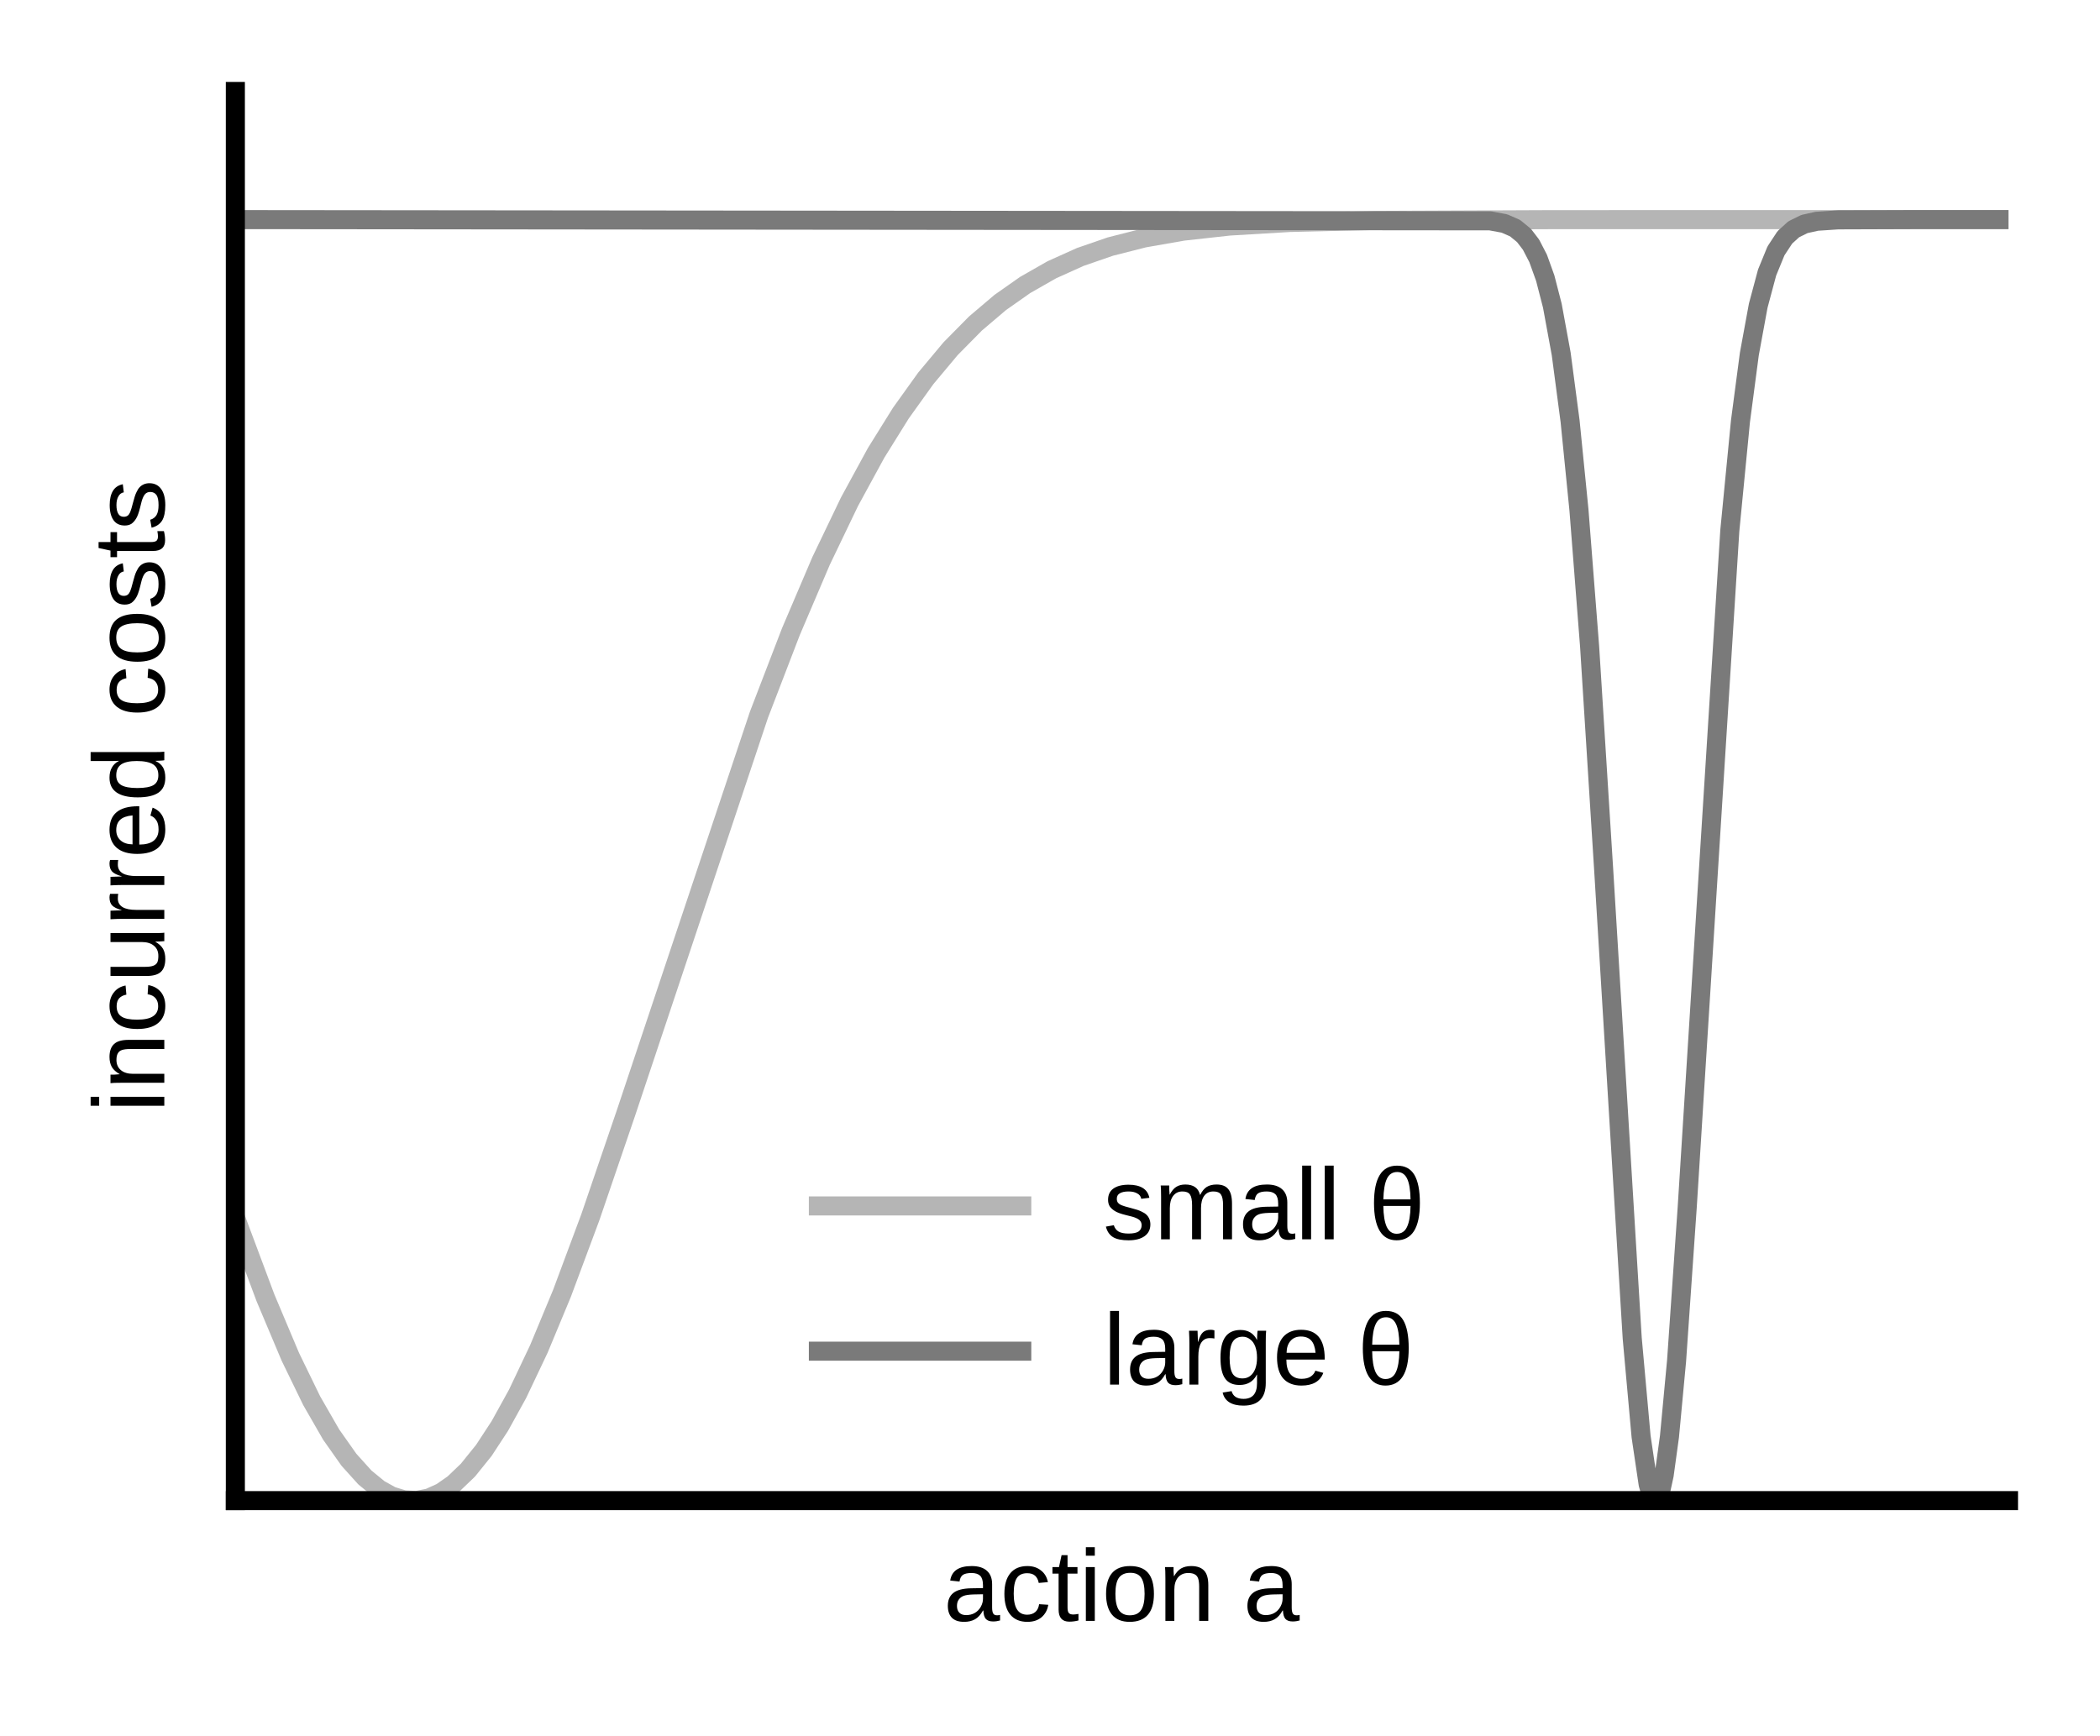
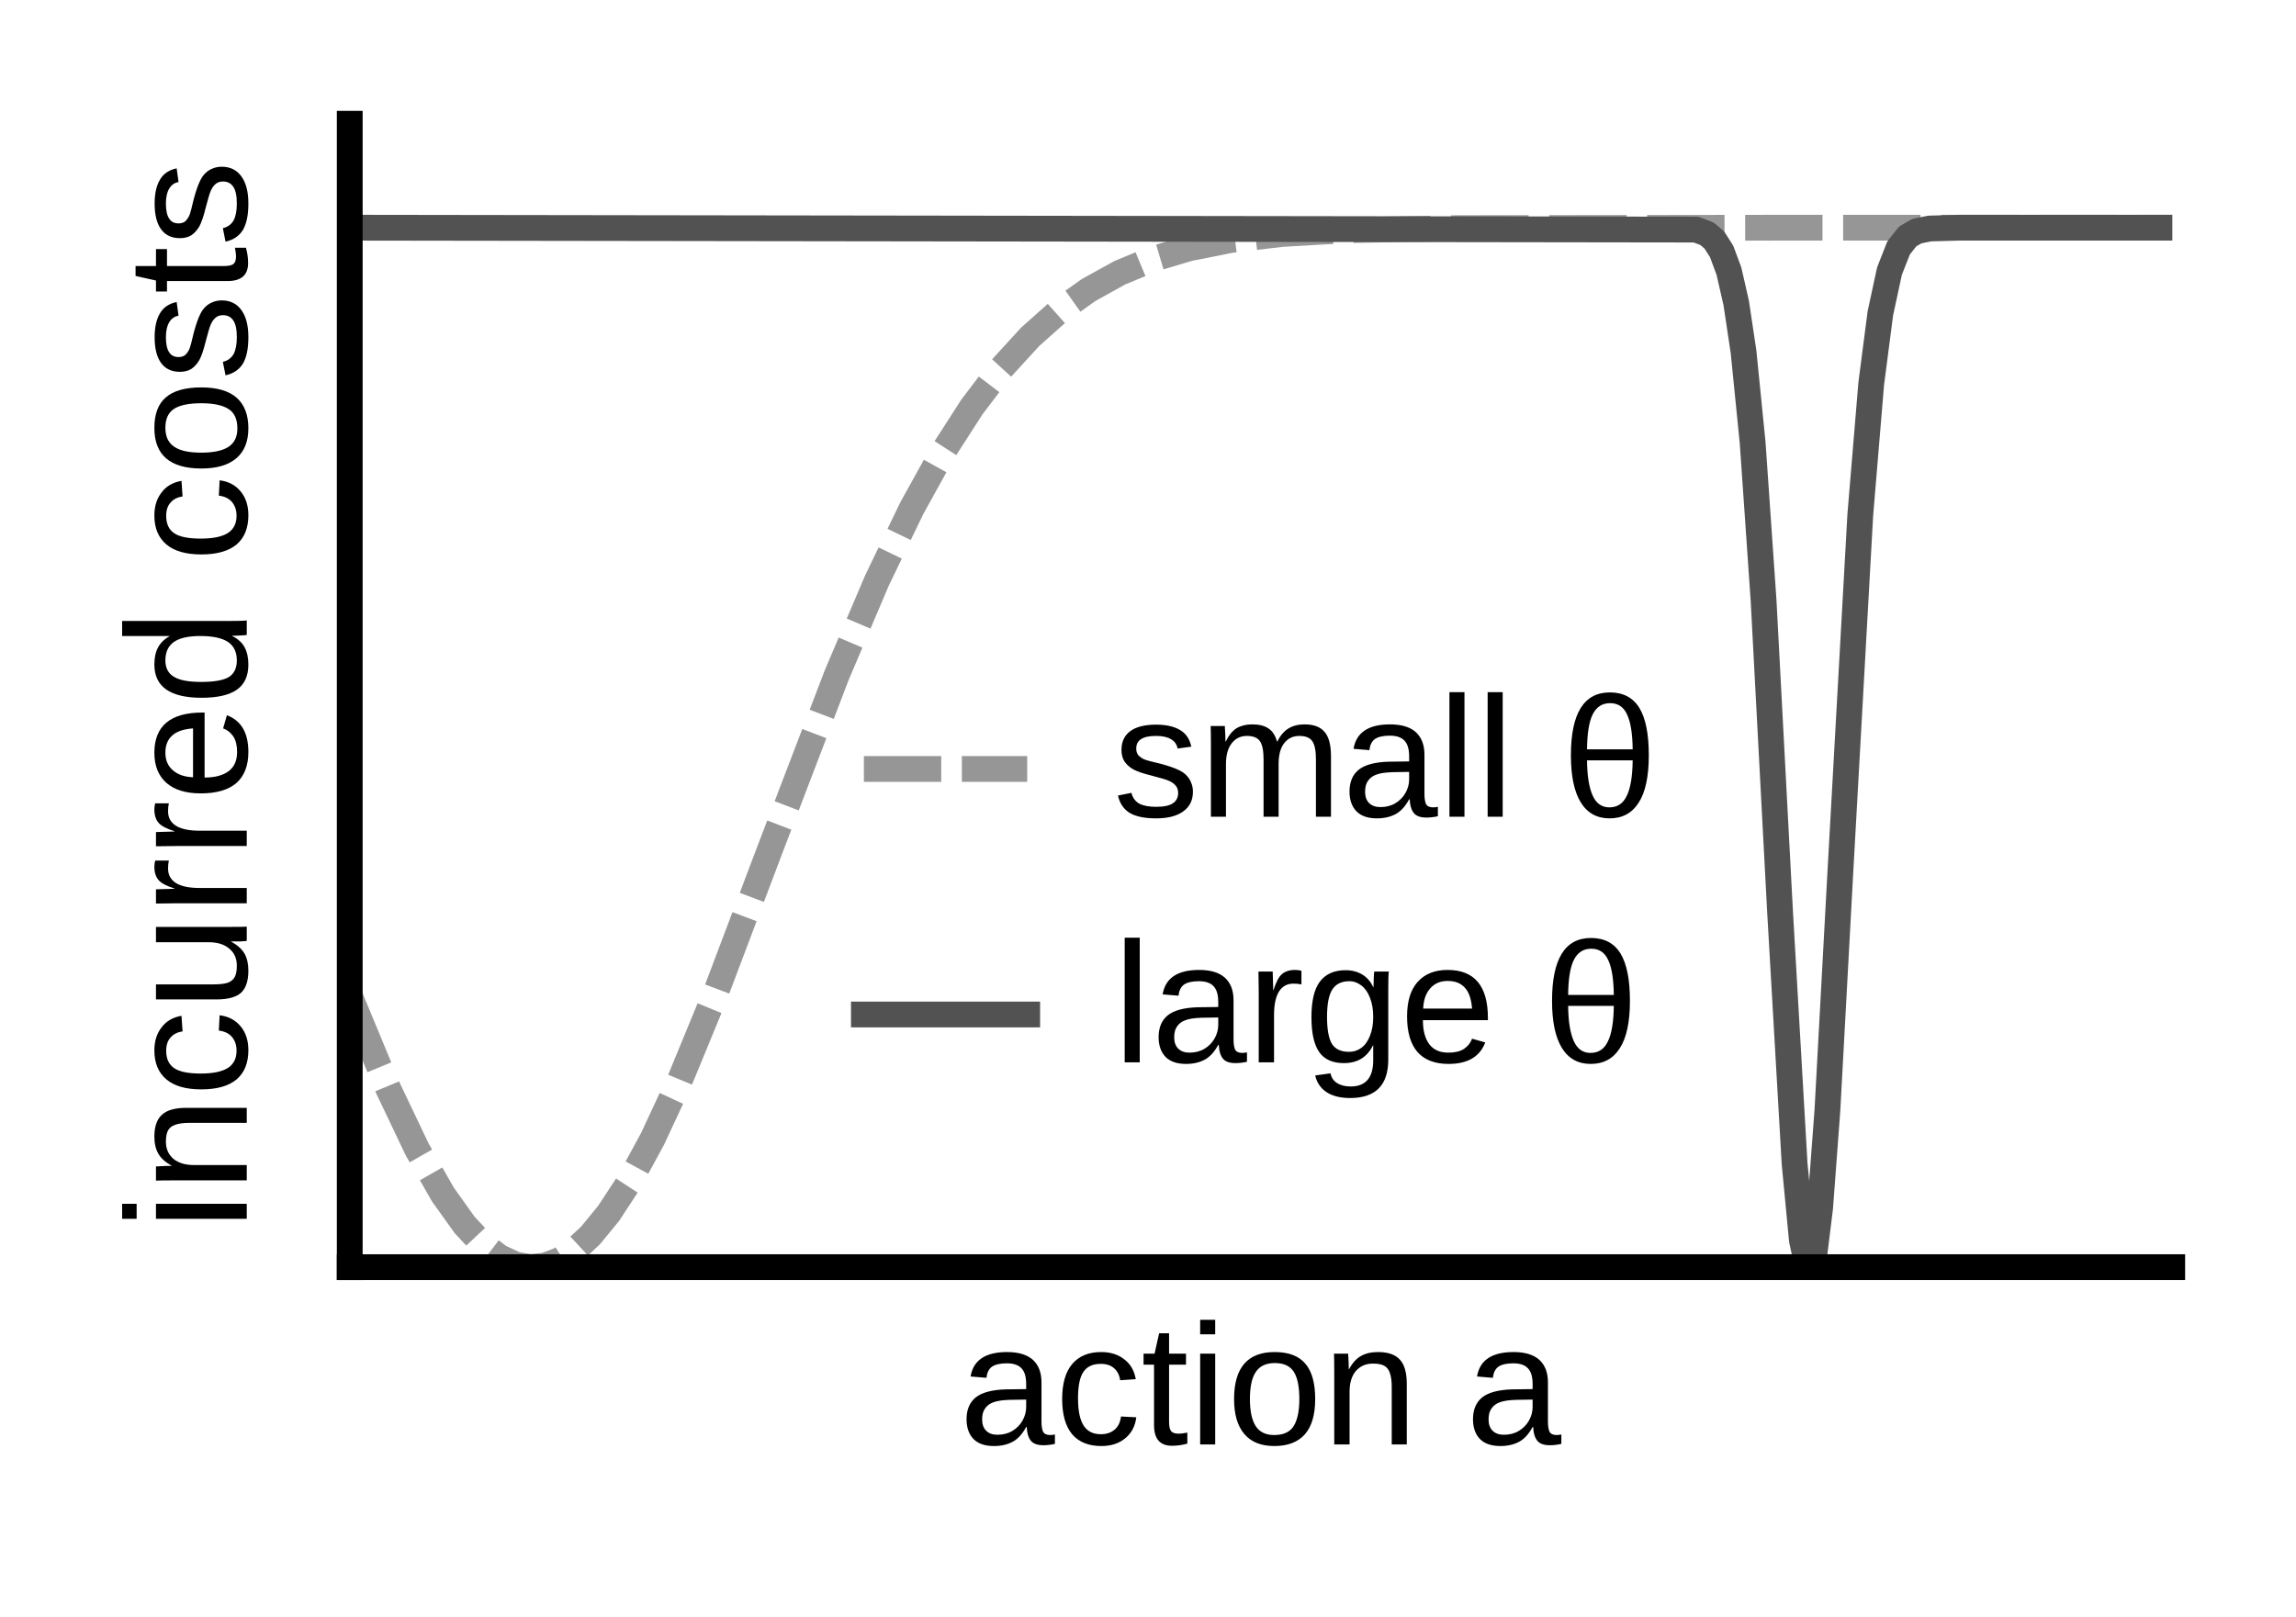
- <svg xmlns="http://www.w3.org/2000/svg" width="165.216pt" height="136.596pt" viewBox="0 0 165.216 136.596" version="1.1">
+ <svg xmlns="http://www.w3.org/2000/svg" width="133.565pt" height="94.073pt" viewBox="0 0 133.565 94.073" version="1.1">
  <defs>
    <style type="text/css">*{stroke-linejoin: round; stroke-linecap: butt}</style>
  </defs>
  <g id="figure_1">
    <g id="patch_1">
-       <path d="M -0 136.596  L 165.216 136.596  L 165.216 0  L -0 0  z " style="fill: #ffffff" />
+       <path d="M 0 94.073  L 133.565 94.073  L 133.565 0  L 0 0  z " style="fill: #ffffff" />
    </g>
    <g id="axes_1">
      <g id="patch_2">
-         <path d="M 18.516 118.08  L 158.016 118.08  L 158.016 7.2  L 18.516 7.2  z " style="fill: #ffffff" />
+         <path d="M 20.345 73.728  L 126.365 73.728  L 126.365 7.2  L 20.345 7.2  z " style="fill: #ffffff" />
      </g>
      <g id="matplotlib.axis_1">
        <g id="text_1">
-           <g transform="translate(74.22625 127.8063)">
+           <g transform="translate(55.80531 84.88581)">
            <text>
-               <tspan style="font: 8px 'Arial'" x="0 4.449 8.449 10.672 12.449 16.898 21.348 23.57" y="-0.266">action a</tspan>
+               <tspan style="font: 10px 'Arial'" x="0 5.562 10.562 13.34 15.562 21.123 26.685 29.463" y="-0.844">action a</tspan>
            </text>
          </g>
        </g>
      </g>
      <g id="matplotlib.axis_2">
        <g id="text_2">
-           <text style="font: 8px 'Arial', sans-serif, serif; text-anchor: middle" x="12.926" y="62.64" transform="rotate(-90 12.92625 62.64)">incurred costs</text>
+           <text style="font: 10px 'Arial', sans-serif, serif; text-anchor: middle" x="14.358" y="40.464" transform="rotate(-90 14.35781 40.464)">incurred costs</text>
        </g>
      </g>
      <g id="line2d_1">
-         <path d="M 18.516 95.783  L 20.89 102.132  L 22.845 106.769  L 24.521 110.216  L 26.057 112.886  L 27.453 114.866  L 28.71 116.26  L 29.827 117.174  L 30.805 117.718  L 31.782 118.017  L 32.759 118.07  L 33.737 117.876  L 34.714 117.437  L 35.692 116.756  L 36.809 115.687  L 38.066 114.128  L 39.323 112.207  L 40.719 109.679  L 42.395 106.145  L 44.21 101.779  L 46.444 95.783  L 49.237 87.606  L 59.71 56.239  L 62.223 49.704  L 64.597 44.14  L 66.832 39.483  L 68.926 35.639  L 70.881 32.499  L 72.836 29.772  L 74.791 27.434  L 76.746 25.454  L 78.701 23.795  L 80.656 22.422  L 82.75 21.228  L 84.985 20.221  L 87.359 19.401  L 90.012 18.727  L 93.084 18.189  L 96.714 17.788  L 101.462 17.506  L 108.305 17.343  L 122.268 17.283  L 158.016 17.28  L 158.016 17.28  " clip-path="url(#p9a26c9dc99)" style="fill: none; stroke: #b5b5b5; stroke-width: 1.5; stroke-linecap: square" />
+         <path d="M 20.345 57.941  L 22.574 63.323  L 24.272 66.886  L 25.758 69.491  L 27.031 71.275  L 28.093 72.409  L 29.048 73.138  L 30.003 73.58  L 30.852 73.726  L 31.701 73.638  L 32.55 73.318  L 33.399 72.768  L 34.354 71.883  L 35.415 70.585  L 36.583 68.801  L 37.962 66.261  L 39.554 62.841  L 41.571 57.941  L 44.754 49.522  L 48.681 39.263  L 51.016 33.775  L 53.032 29.587  L 54.836 26.326  L 56.534 23.685  L 58.232 21.45  L 59.93 19.594  L 61.628 18.083  L 63.326 16.875  L 65.131 15.875  L 67.041 15.08  L 69.163 14.448  L 71.604 13.963  L 74.576 13.613  L 78.502 13.388  L 84.87 13.273  L 104.079 13.248  L 126.365 13.248  L 126.365 13.248  " clip-path="url(#p324061520f)" style="fill: none; stroke-dasharray: 4.5,1.2; stroke-dashoffset: 0; stroke: #969696; stroke-width: 1.5" />
      </g>
      <g id="line2d_2">
-         <path d="M 18.516 17.28  L 117.241 17.377  L 118.359 17.585  L 119.196 17.952  L 119.895 18.523  L 120.453 19.253  L 121.012 20.333  L 121.57 21.886  L 122.129 24.051  L 122.827 27.851  L 123.525 33.136  L 124.223 40.127  L 125.061 50.867  L 126.178 68.596  L 128.413 105.292  L 129.111 113.032  L 129.669 116.794  L 129.949 117.757  L 130.228 118.08  L 130.368 117.999  L 130.647 117.354  L 130.926 116.077  L 131.345 113.032  L 131.904 107.076  L 132.741 94.994  L 136.093 41.74  L 136.931 33.136  L 137.629 27.851  L 138.327 24.051  L 139.025 21.446  L 139.723 19.742  L 140.422 18.678  L 141.12 18.043  L 141.958 17.629  L 142.935 17.411  L 144.611 17.3  L 150.476 17.28  L 158.016 17.28  L 158.016 17.28  " clip-path="url(#p9a26c9dc99)" style="fill: none; stroke: #7a7a7a; stroke-width: 1.5; stroke-linecap: square" />
+         <path d="M 20.345 13.248  L 98.666 13.358  L 99.303 13.601  L 99.728 13.965  L 100.152 14.63  L 100.577 15.774  L 101.001 17.632  L 101.426 20.466  L 101.956 25.752  L 102.593 34.945  L 103.548 52.99  L 104.397 67.701  L 104.822 72.161  L 105.14 73.629  L 105.246 73.728  L 105.352 73.629  L 105.565 72.842  L 105.883 70.26  L 106.307 64.579  L 107.05 50.896  L 108.218 29.964  L 108.854 22.329  L 109.385 18.238  L 109.916 15.774  L 110.446 14.426  L 110.977 13.754  L 111.508 13.448  L 112.251 13.296  L 113.949 13.249  L 126.365 13.248  L 126.365 13.248  " clip-path="url(#p324061520f)" style="fill: none; stroke: #525252; stroke-width: 1.5; stroke-linecap: square" />
      </g>
      <g id="patch_3">
-         <path d="M 18.516 118.08  L 18.516 7.2  " style="fill: none; stroke: #000000; stroke-width: 1.5; stroke-linejoin: miter; stroke-linecap: square" />
+         <path d="M 20.345 73.728  L 20.345 7.2  " style="fill: none; stroke: #000000; stroke-width: 1.5; stroke-linejoin: miter; stroke-linecap: square" />
      </g>
      <g id="patch_4">
-         <path d="M 18.516 118.08  L 158.016 118.08  " style="fill: none; stroke: #000000; stroke-width: 1.5; stroke-linejoin: miter; stroke-linecap: square" />
+         <path d="M 20.345 73.728  L 126.365 73.728  " style="fill: none; stroke: #000000; stroke-width: 1.5; stroke-linejoin: miter; stroke-linecap: square" />
      </g>
      <g id="legend_1">
        <g id="line2d_3">
-           <path d="M 64.386 94.89  L 72.386 94.89  L 80.386 94.89  " style="fill: none; stroke: #b5b5b5; stroke-width: 1.5; stroke-linecap: square" />
+           <path d="M 50.255 44.74  L 55.005 44.74  L 59.755 44.74  " style="fill: none; stroke-dasharray: 4.5,1.2; stroke-dashoffset: 0; stroke: #969696; stroke-width: 1.5" />
        </g>
        <g id="text_3">
-           <g transform="translate(86.78625 97.69)">
+           <g transform="translate(64.75531 48.2405)">
            <text>
-               <tspan style="font: 8px 'Arial'" x="0 4 10.664 15.113 16.891 18.668 20.891" y="-0.172">small θ</tspan>
+               <tspan style="font: 10px 'Arial'" x="0 5 13.33 18.892 21.113 23.335 26.113" y="-0.719">small θ</tspan>
            </text>
          </g>
        </g>
        <g id="line2d_4">
-           <path d="M 64.386 106.32  L 72.386 106.32  L 80.386 106.32  " style="fill: none; stroke: #7a7a7a; stroke-width: 1.5; stroke-linecap: square" />
+           <path d="M 50.255 59.028  L 55.005 59.028  L 59.755 59.028  " style="fill: none; stroke: #525252; stroke-width: 1.5; stroke-linecap: square" />
        </g>
        <g id="text_4">
-           <g transform="translate(86.78625 109.12)">
+           <g transform="translate(64.75531 62.528)">
            <text>
-               <tspan style="font: 8px 'Arial'" x="0 1.777 6.227 8.891 13.34 17.789 20.012" y="-0.172">large θ</tspan>
+               <tspan style="font: 10px 'Arial'" x="0 2.222 7.783 11.113 16.675 22.236 25.015" y="-0.719">large θ</tspan>
            </text>
          </g>
        </g>
      </g>
    </g>
  </g>
  <defs>
-     <clipPath id="p9a26c9dc99">
-       <rect x="18.516" y="7.2" width="139.5" height="110.88" />
+     <clipPath id="p324061520f">
+       <rect x="20.345" y="7.2" width="106.02" height="66.528" />
    </clipPath>
  </defs>
</svg>
